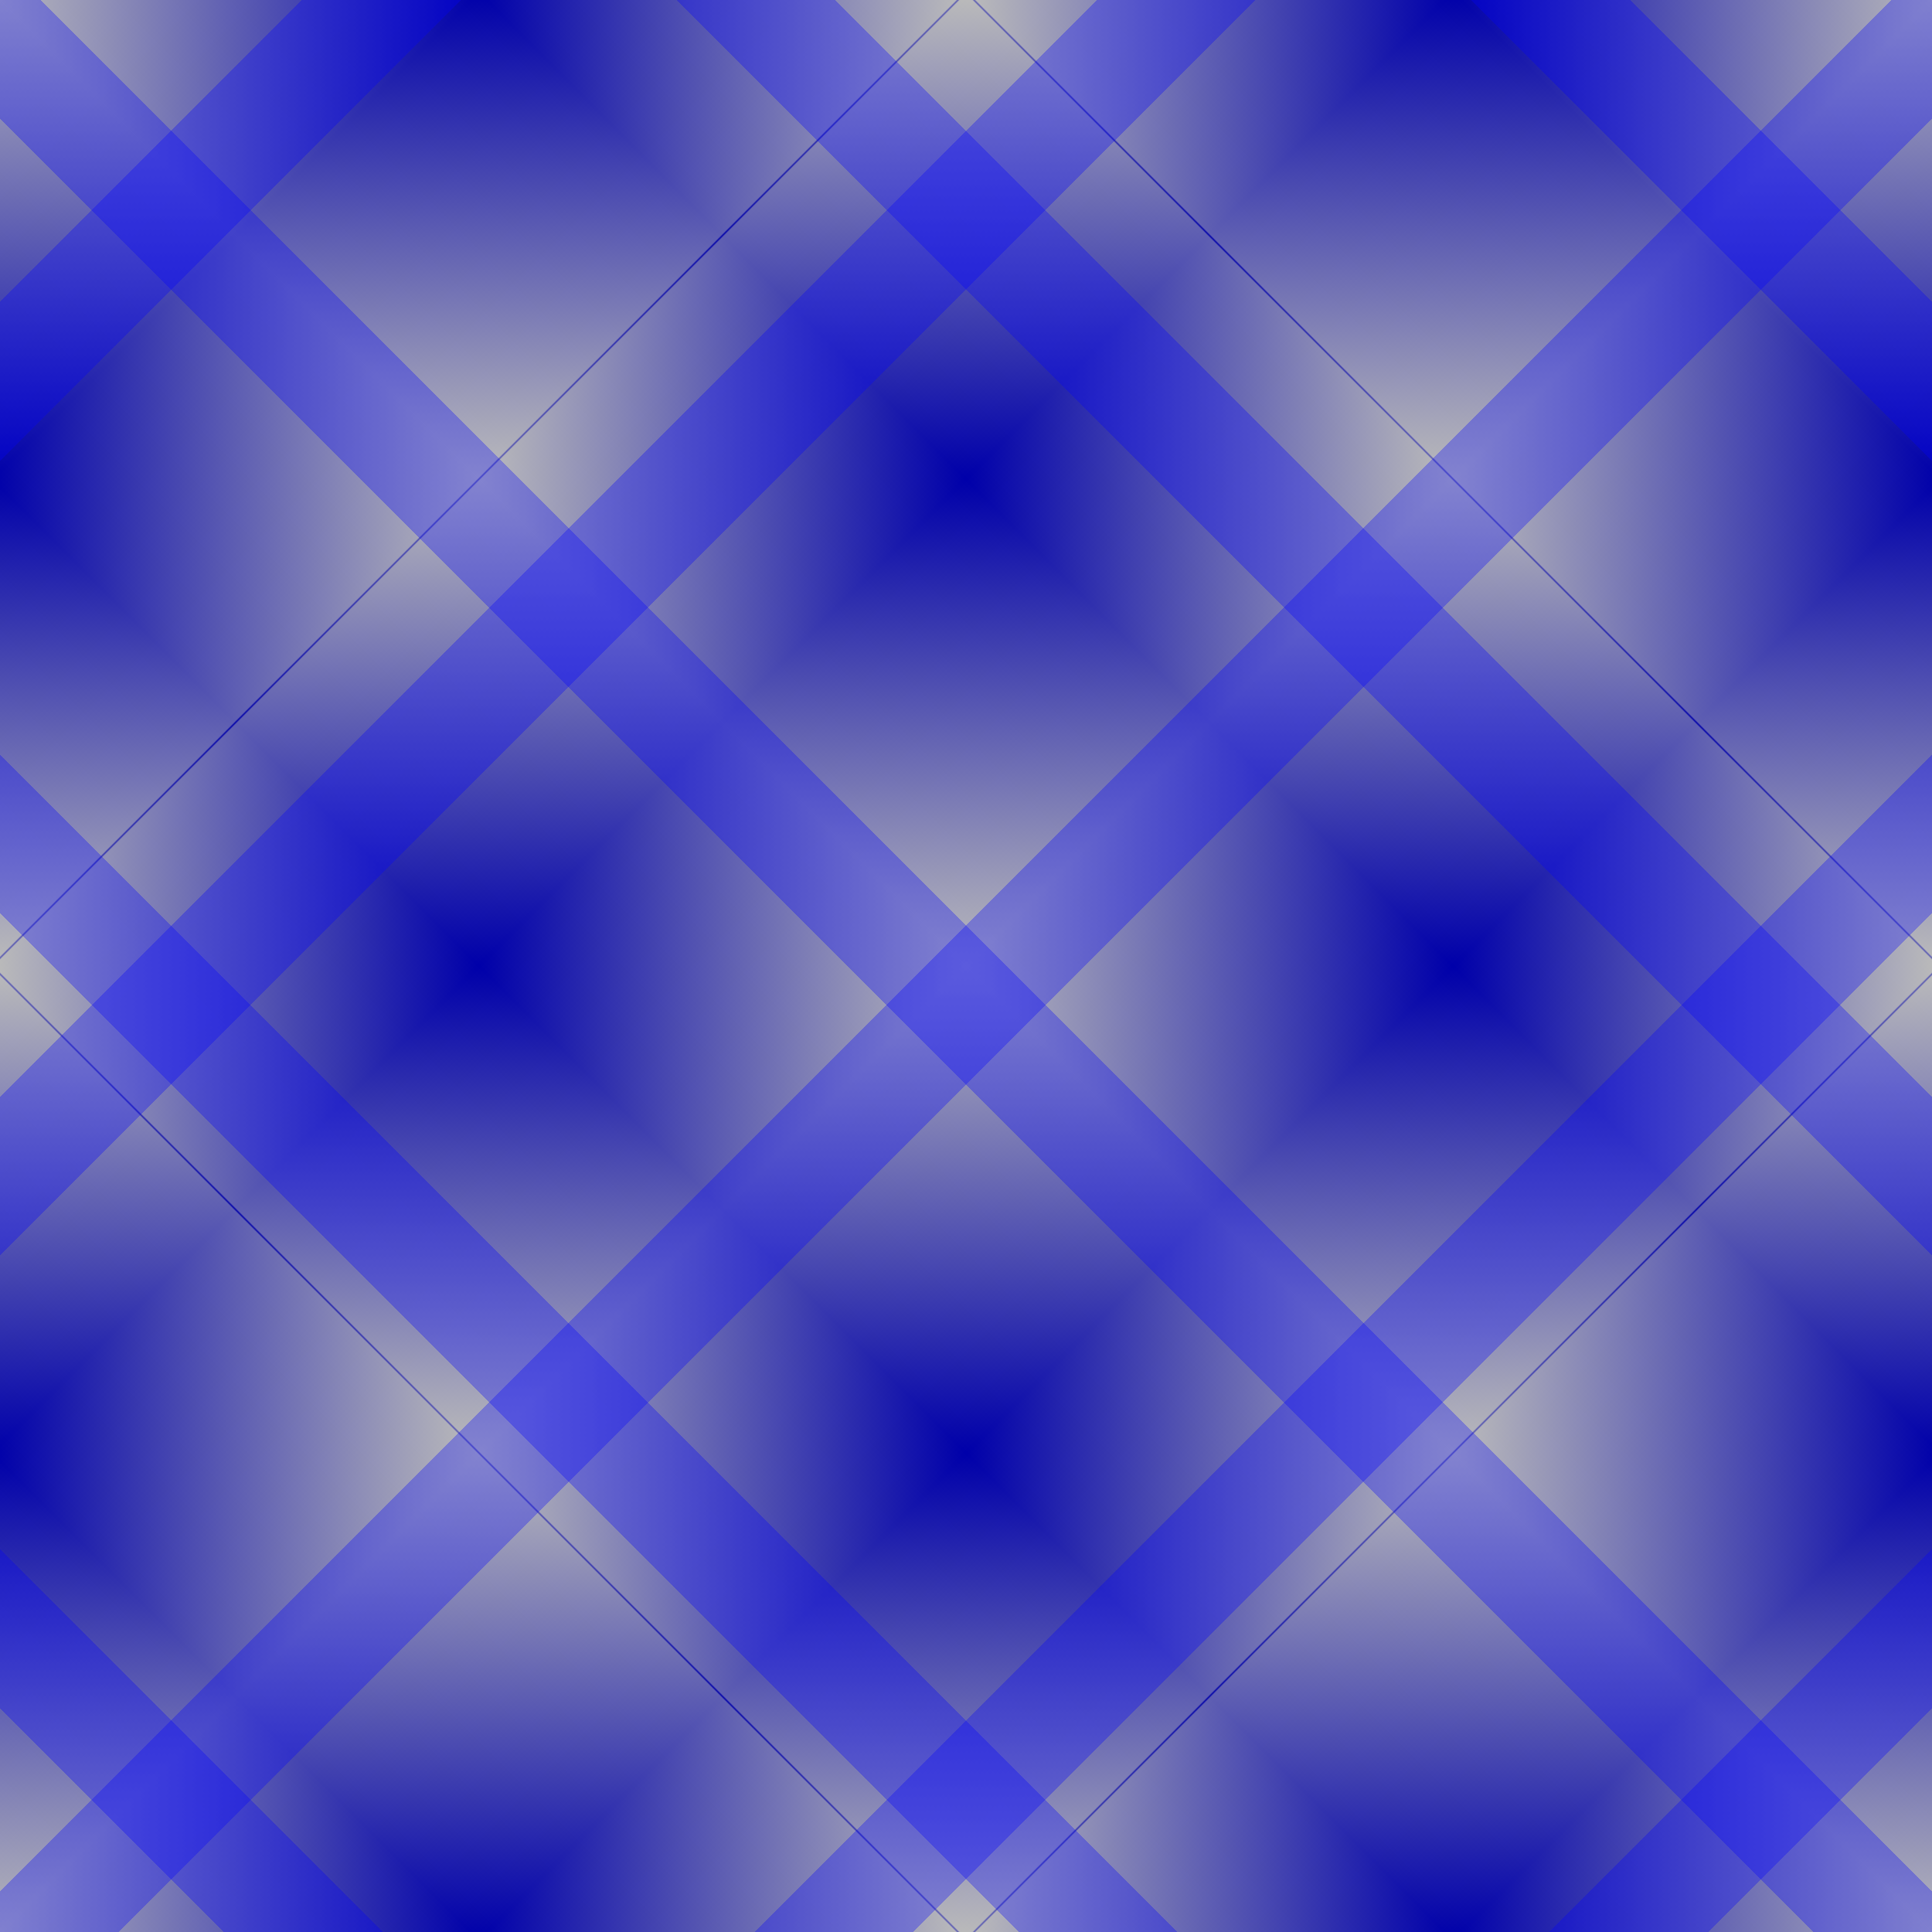
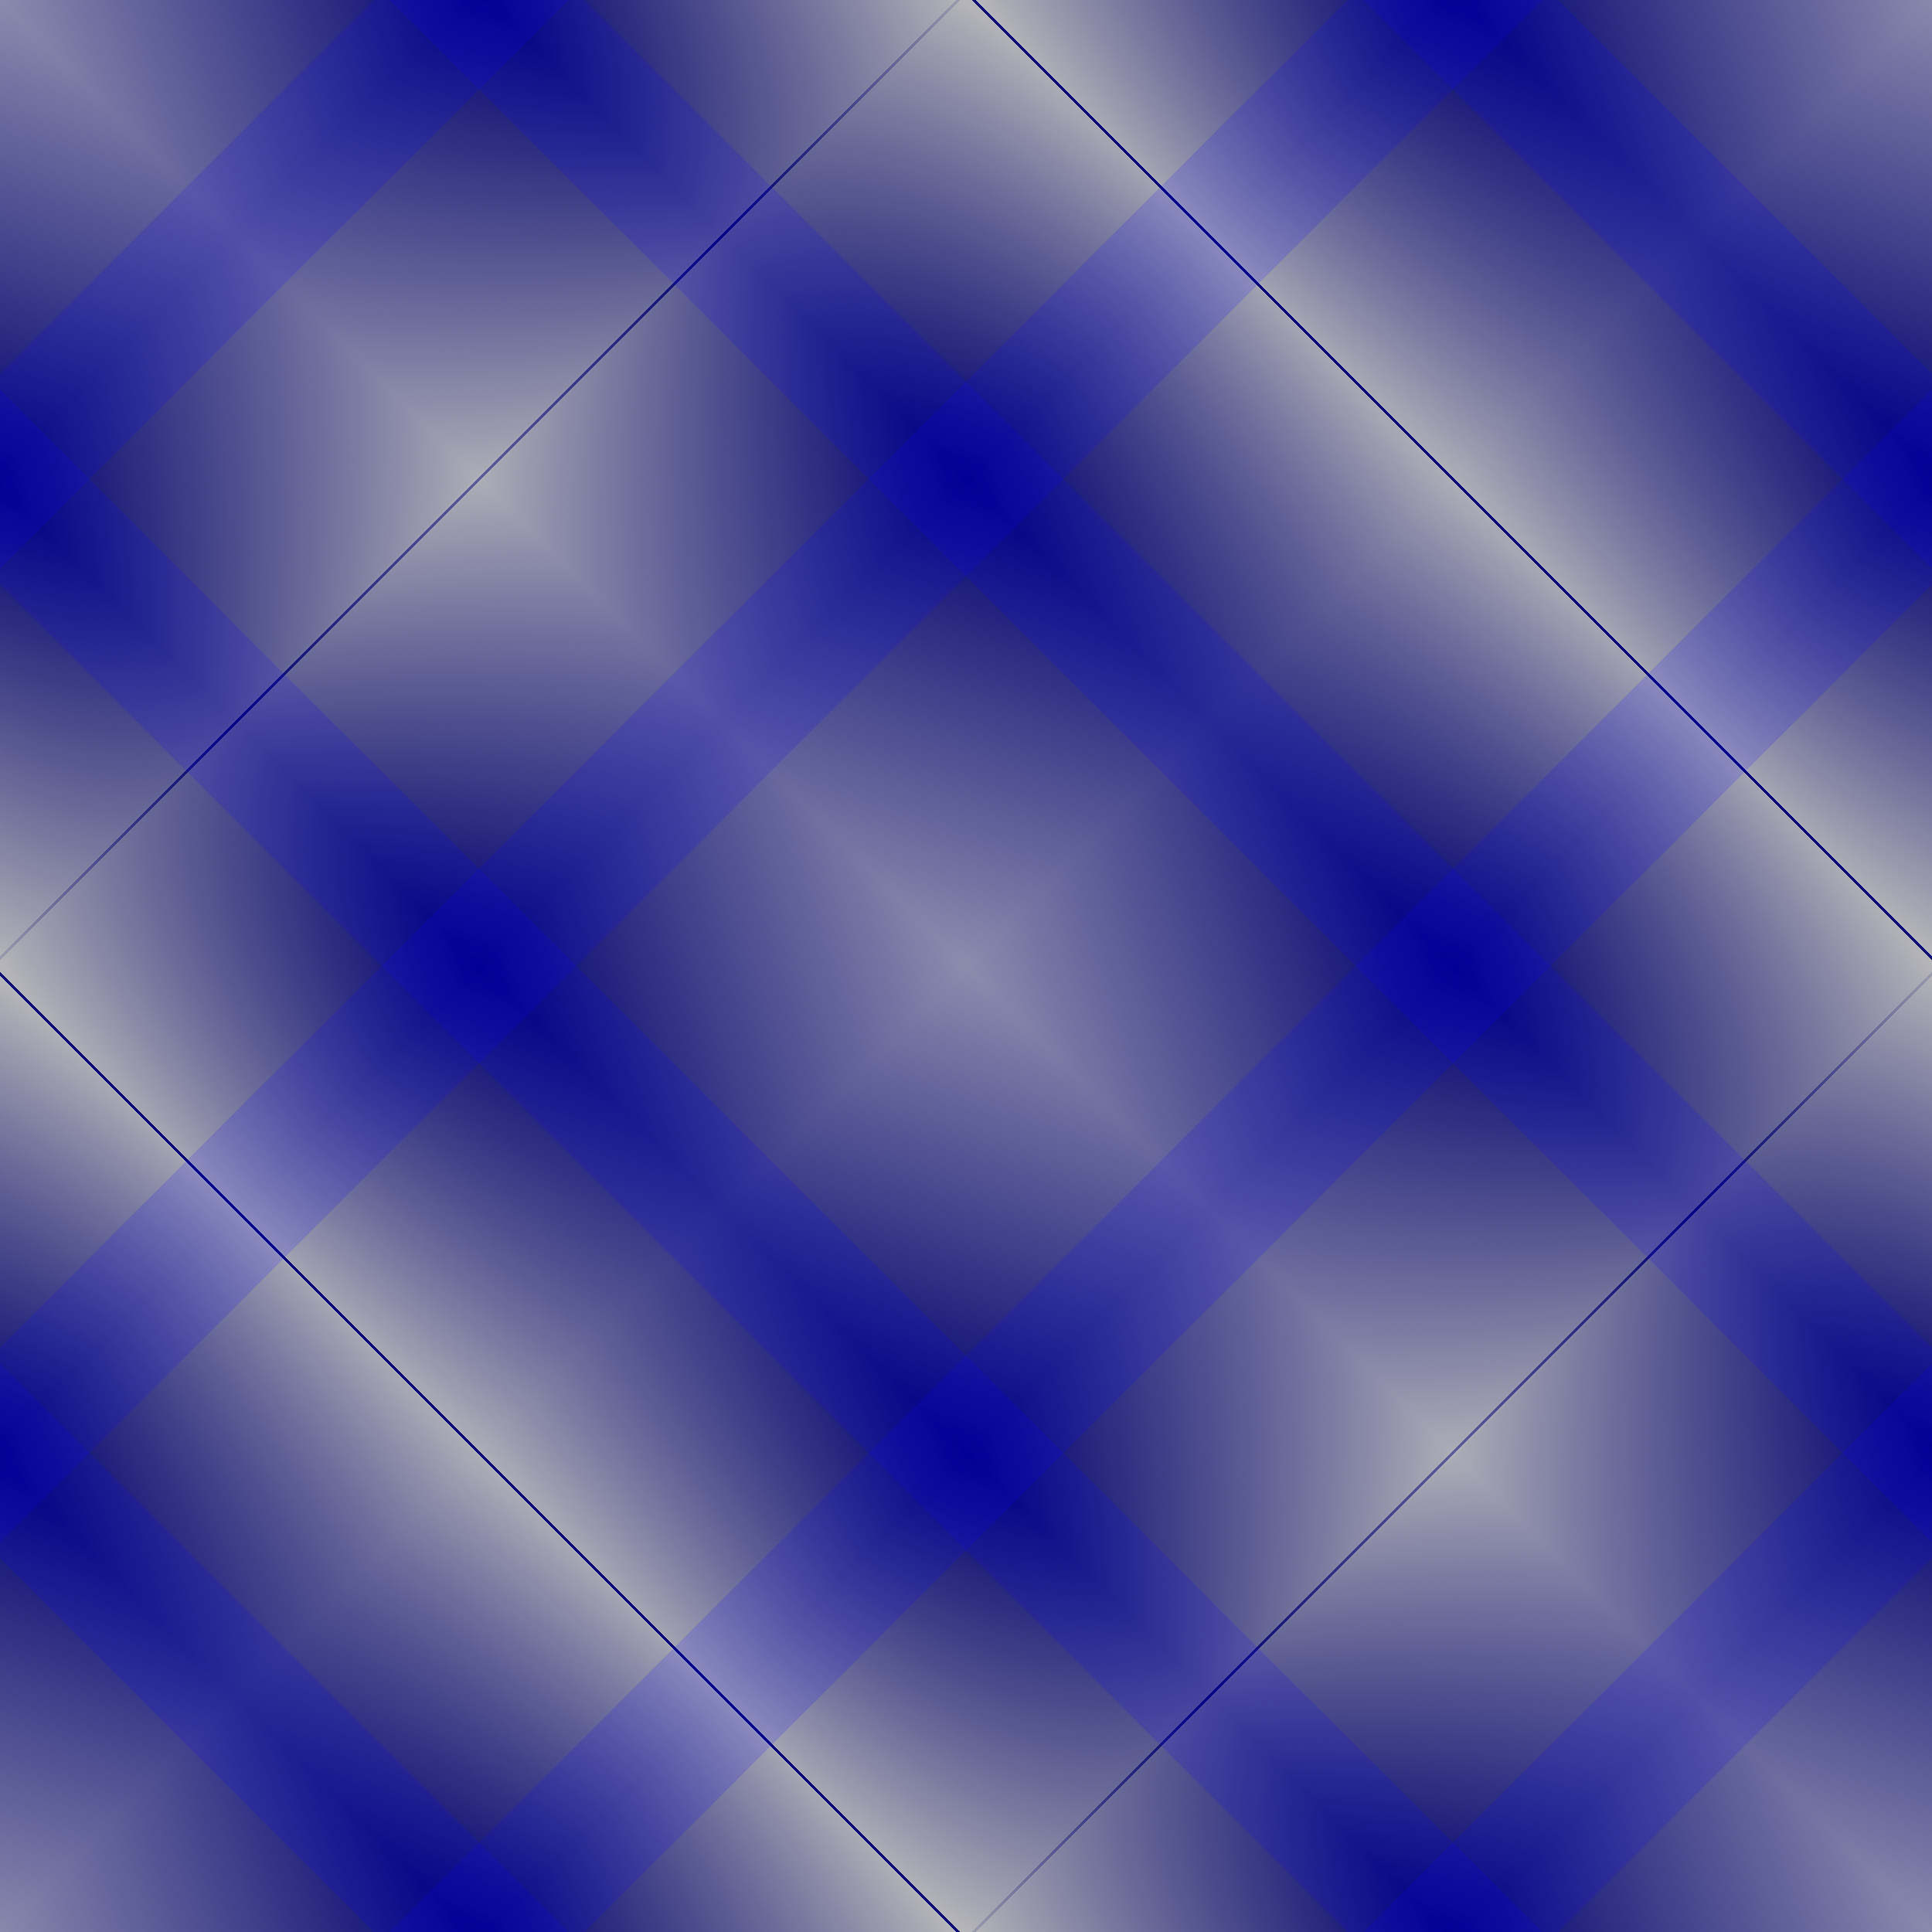
- <svg xmlns="http://www.w3.org/2000/svg" xmlns:xlink="http://www.w3.org/1999/xlink" width="100%" height="100%" viewBox="0 0 1000 1000" preserveAspectRatio="xMidYMid meet">
+ <svg xmlns="http://www.w3.org/2000/svg" width="100%" height="100%" viewBox="0 0 1000 1000" preserveAspectRatio="xMidYMid meet">
  <defs>
    <linearGradient x1="0.5" y1="0.5" x2="0" y2="0" id="linearGradient1382" spreadMethod="reflect">
-       <stop style="stop-color:#bbbbbb;stop-opacity:1" offset="0.000" />
-       <stop style="stop-color:#0000aa;stop-opacity:1" offset="0.250" />
-       <stop style="stop-color:#bbbbbb;stop-opacity:1" offset="0.498" />
-       <stop style="stop-color:#bbbbbb;stop-opacity:1" offset="0.499" />
-       <stop style="stop-color:#0000aa;stop-opacity:1" offset="0.500" />
-       <stop style="stop-color:#bbbbbb;stop-opacity:1" offset="0.501" />
-       <stop style="stop-color:#bbbbbb;stop-opacity:1" offset="0.502" />
-       <stop style="stop-color:#0000aa;stop-opacity:1" offset="0.750" />
-       <stop style="stop-color:#bbbbbb;stop-opacity:1" offset="1.000" />
+       <stop style="stop-color:#bbbbbb;stop-opacity:0.5" offset="0.000" />
+       <stop style="stop-color:#000066;stop-opacity:0.5" offset="0.250" />
+       <stop style="stop-color:#bbbbbb;stop-opacity:0.85" offset="0.498" />
+       <stop style="stop-color:#bbbbbb;stop-opacity:0.95" offset="0.499" />
+       <stop style="stop-color:#000066;stop-opacity:0.95" offset="0.499" />
+       <stop style="stop-color:#000088;stop-opacity:0.95" offset="0.501" />
+       <stop style="stop-color:#bbbbbb;stop-opacity:0.95" offset="0.501" />
+       <stop style="stop-color:#bbbbbb;stop-opacity:0.85" offset="0.502" />
+       <stop style="stop-color:#000066;stop-opacity:0.5" offset="0.750" />
+       <stop style="stop-color:#bbbbbb;stop-opacity:0.5" offset="1.000" />
    </linearGradient>
-     <linearGradient id="rastr1" spreadMethod="repeat">
-       <stop style="stop-color:#0000ff;stop-opacity:1" offset="0.000" />
-       <stop style="stop-color:#0000ff;stop-opacity:1" offset="0.200" />
+     <linearGradient id="rastr2" x1="0.125" y1="0.125" x2="0" y2="0" spreadMethod="reflect">
+       <stop style="stop-color:#0000ff;stop-opacity:0.15" offset="0.000" />
+       <stop style="stop-color:#0000ff;stop-opacity:0.15" offset="0.200" />
      <stop style="stop-color:#000000;stop-opacity:0" offset="0.200" />
      <stop style="stop-color:#000000;stop-opacity:0" offset="1.000" />
    </linearGradient>
-     <linearGradient id="rastr2" x1="0.102" y1="0.102" x2="0" y2="0" spreadMethod="reflect">
-       <stop style="stop-color:#0000ff;stop-opacity:1" offset="0.000" />
-       <stop style="stop-color:#0000ff;stop-opacity:1" offset="0.200" />
-       <stop style="stop-color:#000000;stop-opacity:0" offset="0.200" />
-       <stop style="stop-color:#000000;stop-opacity:0" offset="1.000" />
-     </linearGradient>
-     <linearGradient id="rastr3" spreadMethod="repeat">
-       <stop style="stop-color:#eeeeee;stop-opacity:1" offset="0.000" />
-       <stop style="stop-color:#666666;stop-opacity:0.3" offset="1.000" />
-     </linearGradient>
-     <radialGradient xlink:href="#rastr1" gradientUnits="objectBoundingBox" cx="0.5" cy="139" fx="0.5" fy="139" r="5" id="radial1" />
-     <radialGradient xlink:href="#rastr3" gradientUnits="objectBoundingBox" cx="0.5" cy="0.5" fx="0.5" fy="0.5" r="120" id="radial2" />
  </defs>
+   <rect style="fill:#000088;fill-opacity:1;stroke:none" width="1000" height="1000" x="0" y="0" />
  <rect style="fill:url(#linearGradient1382);fill-opacity:1;stroke:none" width="1000" height="1000" x="0" y="0" />
-   <rect style="fill:url(#linearGradient1382);fill-opacity:0.5;stroke:none" transform="rotate(90)" width="1000" height="1000" x="0" y="-1000" />
-   <rect style="fill:url(#radial1);fill-opacity:0.1;stroke:none" width="1000" height="1000" x="0" y="0" />
-   <rect style="fill:url(#rastr2);fill-opacity:0.3;stroke:none" width="1000" height="1000" x="0" y="0" />
-   <rect style="fill:url(#rastr2);fill-opacity:0.3;stroke:none" transform="rotate(90)" width="1000" height="1000" x="0" y="-1000" />
+   <rect style="fill:url(#linearGradient1382);fill-opacity:1;stroke:none" transform="rotate(90)" width="1000" height="1000" x="0" y="-1000" />
+   <rect style="fill:url(#rastr2);fill-opacity:1;stroke:none" width="1000" height="1000" x="0" y="0" />
+   <rect style="fill:url(#rastr2);fill-opacity:1;stroke:none" transform="rotate(90)" width="1000" height="1000" x="0" y="-1000" />
</svg>
